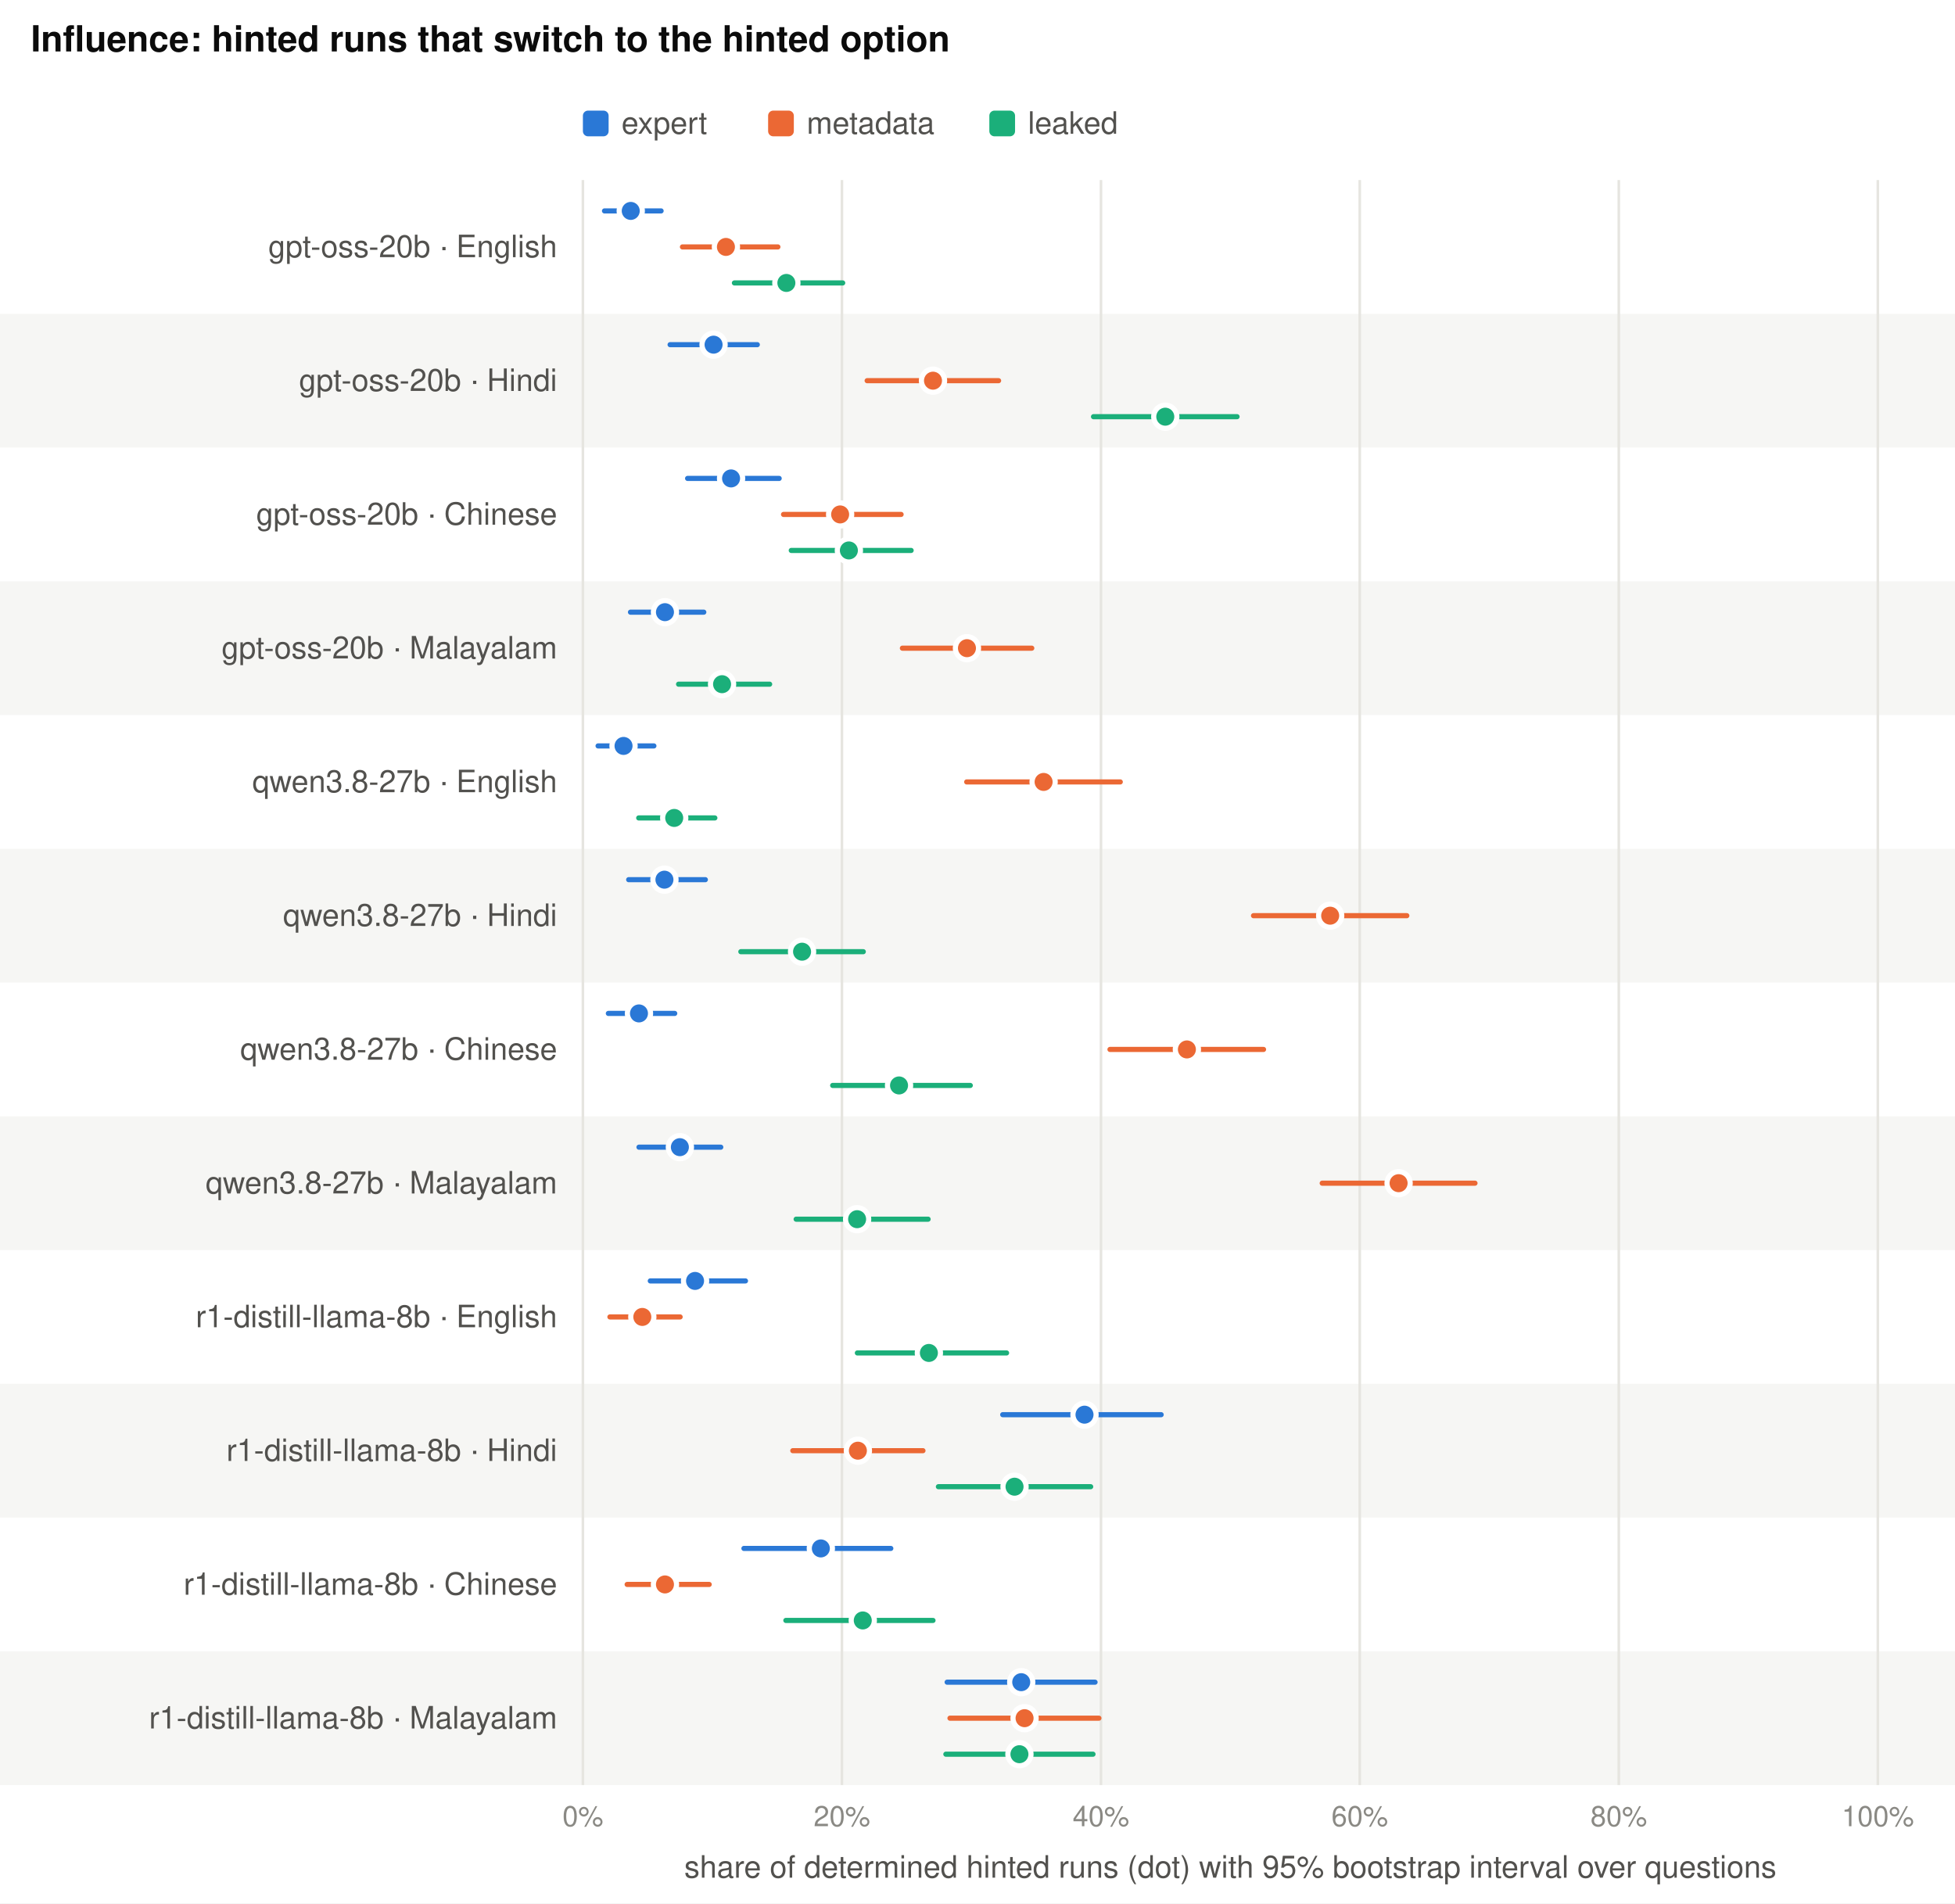
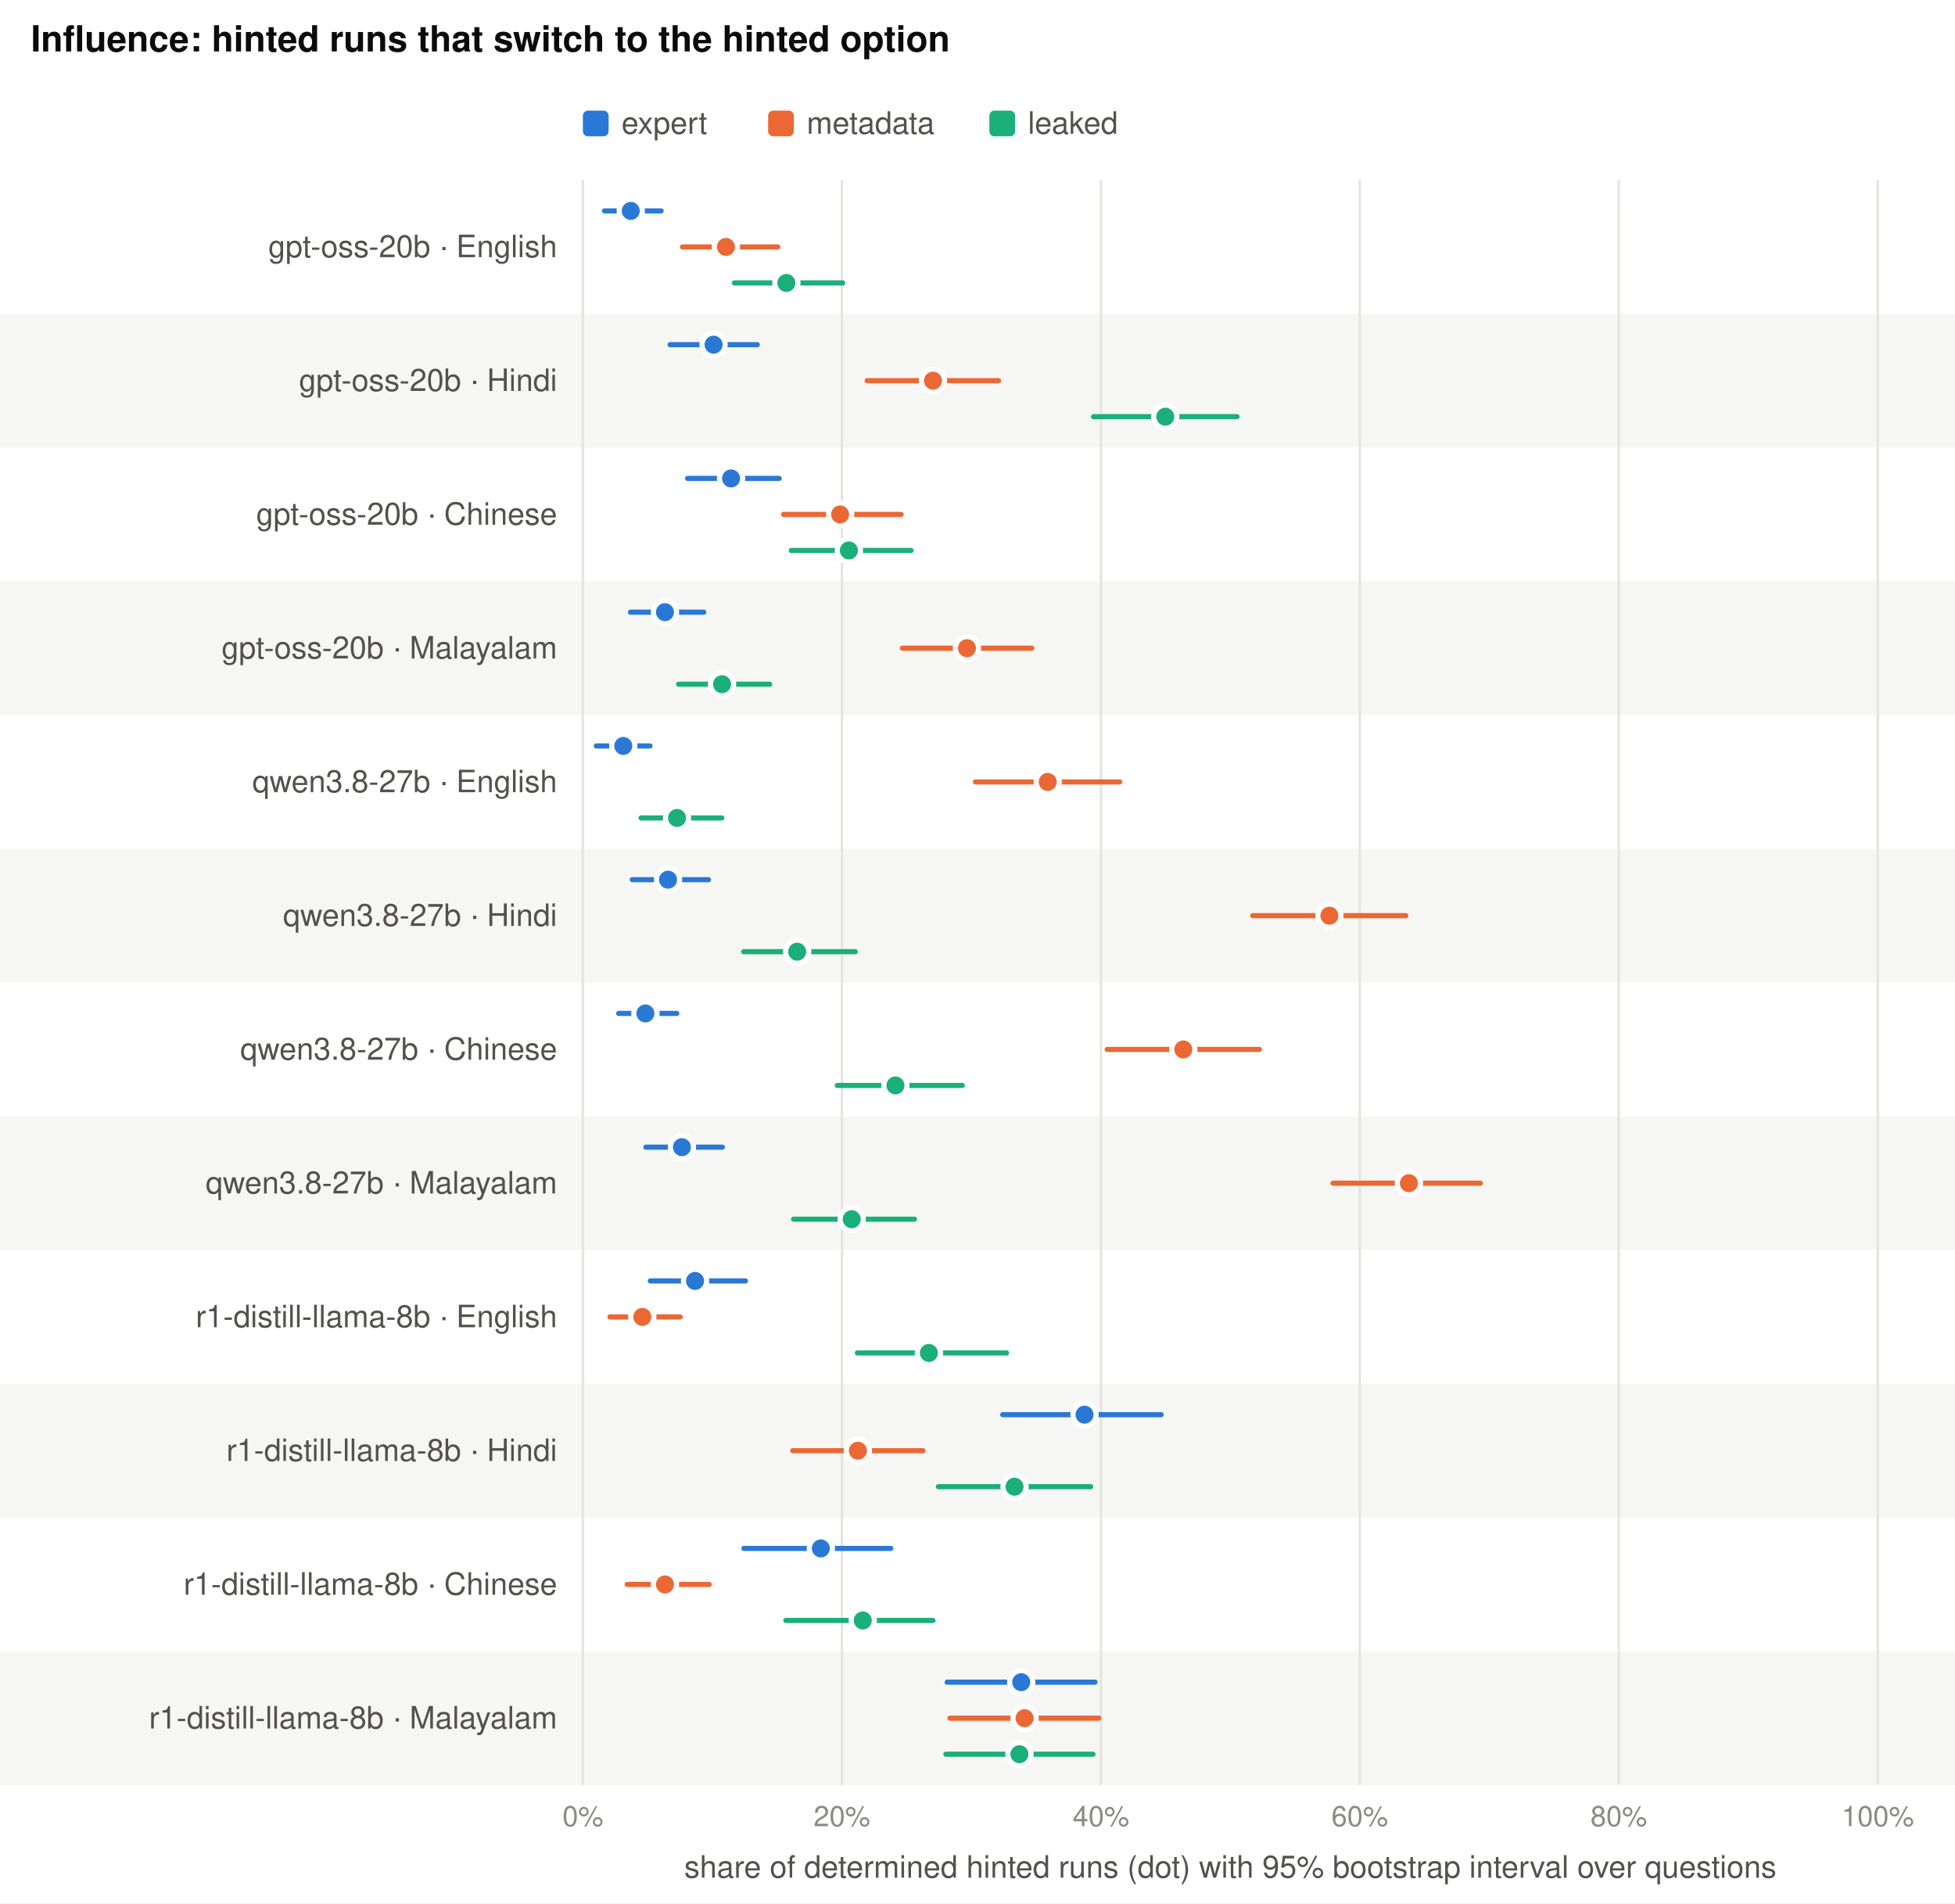
<svg xmlns="http://www.w3.org/2000/svg" width="760" height="740" viewBox="0 0 760 740" role="img">
  <rect width="100%" height="100%" fill="#ffffff" />
  <text x="12.0" y="20.0" font-size="14" fill="#0b0b0b" text-anchor="start" font-weight="bold" font-family="Helvetica, Arial, sans-serif">Influence: hinted runs that switch to the hinted option</text>
  <rect x="226.6" y="43" width="10" height="10" rx="2" fill="#2a78d6" />
  <text x="241.6" y="52.0" font-size="12" fill="#52514e" text-anchor="start" font-weight="normal" font-family="Helvetica, Arial, sans-serif">expert</text>
  <rect x="298.6" y="43" width="10" height="10" rx="2" fill="#eb6834" />
  <text x="313.6" y="52.0" font-size="12" fill="#52514e" text-anchor="start" font-weight="normal" font-family="Helvetica, Arial, sans-serif">metadata</text>
  <rect x="384.6" y="43" width="10" height="10" rx="2" fill="#1baf7a" />
  <text x="399.6" y="52.0" font-size="12" fill="#52514e" text-anchor="start" font-weight="normal" font-family="Helvetica, Arial, sans-serif">leaked</text>
  <rect x="0" y="122" width="760" height="52" fill="#f6f6f4" />
  <rect x="0" y="226" width="760" height="52" fill="#f6f6f4" />
  <rect x="0" y="330" width="760" height="52" fill="#f6f6f4" />
  <rect x="0" y="434" width="760" height="52" fill="#f6f6f4" />
  <rect x="0" y="538" width="760" height="52" fill="#f6f6f4" />
  <rect x="0" y="642" width="760" height="52" fill="#f6f6f4" />
  <line x1="226.6" y1="70" x2="226.6" y2="694" stroke="#e6e5e0" stroke-width="1" />
  <text x="226.6" y="710.0" font-size="11" fill="#8a8984" text-anchor="middle" font-weight="normal" font-family="Helvetica, Arial, sans-serif">0%</text>
  <line x1="327.3" y1="70" x2="327.3" y2="694" stroke="#e6e5e0" stroke-width="1" />
  <text x="327.3" y="710.0" font-size="11" fill="#8a8984" text-anchor="middle" font-weight="normal" font-family="Helvetica, Arial, sans-serif">20%</text>
  <line x1="428.0" y1="70" x2="428.0" y2="694" stroke="#e6e5e0" stroke-width="1" />
  <text x="428.0" y="710.0" font-size="11" fill="#8a8984" text-anchor="middle" font-weight="normal" font-family="Helvetica, Arial, sans-serif">40%</text>
  <line x1="528.6" y1="70" x2="528.6" y2="694" stroke="#e6e5e0" stroke-width="1" />
  <text x="528.6" y="710.0" font-size="11" fill="#8a8984" text-anchor="middle" font-weight="normal" font-family="Helvetica, Arial, sans-serif">60%</text>
  <line x1="629.3" y1="70" x2="629.3" y2="694" stroke="#e6e5e0" stroke-width="1" />
  <text x="629.3" y="710.0" font-size="11" fill="#8a8984" text-anchor="middle" font-weight="normal" font-family="Helvetica, Arial, sans-serif">80%</text>
  <line x1="730.0" y1="70" x2="730.0" y2="694" stroke="#e6e5e0" stroke-width="1" />
  <text x="730.0" y="710.0" font-size="11" fill="#8a8984" text-anchor="middle" font-weight="normal" font-family="Helvetica, Arial, sans-serif">100%</text>
  <text x="478.3" y="730.0" font-size="12" fill="#52514e" text-anchor="middle" font-weight="normal" font-family="Helvetica, Arial, sans-serif">share of determined hinted runs (dot) with 95% bootstrap interval over questions</text>
  <text x="216.6" y="100.0" font-size="12" fill="#52514e" text-anchor="end" font-weight="normal" font-family="Helvetica, Arial, sans-serif">gpt-oss-20b · English</text>
  <line x1="235.0" y1="82.0" x2="257.0" y2="82.0" stroke="#2a78d6" stroke-width="2" stroke-linecap="round" />
  <circle cx="245.2" cy="82.0" r="4.5" fill="#2a78d6" stroke="#ffffff" stroke-width="2" />
  <line x1="265.3" y1="96.0" x2="302.4" y2="96.0" stroke="#eb6834" stroke-width="2" stroke-linecap="round" />
  <circle cx="282.2" cy="96.0" r="4.5" fill="#eb6834" stroke="#ffffff" stroke-width="2" />
  <line x1="285.5" y1="110.0" x2="327.6" y2="110.0" stroke="#1baf7a" stroke-width="2" stroke-linecap="round" />
  <circle cx="305.7" cy="110.0" r="4.5" fill="#1baf7a" stroke="#ffffff" stroke-width="2" />
  <text x="216.6" y="152.0" font-size="12" fill="#52514e" text-anchor="end" font-weight="normal" font-family="Helvetica, Arial, sans-serif">gpt-oss-20b · Hindi</text>
  <line x1="260.5" y1="134.0" x2="294.4" y2="134.0" stroke="#2a78d6" stroke-width="2" stroke-linecap="round" />
  <circle cx="277.4" cy="134.0" r="4.5" fill="#2a78d6" stroke="#ffffff" stroke-width="2" />
  <line x1="337.1" y1="148.0" x2="388.2" y2="148.0" stroke="#eb6834" stroke-width="2" stroke-linecap="round" />
  <circle cx="362.7" cy="148.0" r="4.5" fill="#eb6834" stroke="#ffffff" stroke-width="2" />
  <line x1="425.1" y1="162.0" x2="480.9" y2="162.0" stroke="#1baf7a" stroke-width="2" stroke-linecap="round" />
  <circle cx="453.0" cy="162.0" r="4.5" fill="#1baf7a" stroke="#ffffff" stroke-width="2" />
  <text x="216.6" y="204.0" font-size="12" fill="#52514e" text-anchor="end" font-weight="normal" font-family="Helvetica, Arial, sans-serif">gpt-oss-20b · Chinese</text>
  <line x1="267.3" y1="186.0" x2="302.9" y2="186.0" stroke="#2a78d6" stroke-width="2" stroke-linecap="round" />
  <circle cx="284.2" cy="186.0" r="4.5" fill="#2a78d6" stroke="#ffffff" stroke-width="2" />
  <line x1="304.6" y1="200.0" x2="350.3" y2="200.0" stroke="#eb6834" stroke-width="2" stroke-linecap="round" />
  <circle cx="326.6" cy="200.0" r="4.5" fill="#eb6834" stroke="#ffffff" stroke-width="2" />
  <line x1="307.6" y1="214.0" x2="354.2" y2="214.0" stroke="#1baf7a" stroke-width="2" stroke-linecap="round" />
  <circle cx="330.0" cy="214.0" r="4.5" fill="#1baf7a" stroke="#ffffff" stroke-width="2" />
  <text x="216.6" y="256.0" font-size="12" fill="#52514e" text-anchor="end" font-weight="normal" font-family="Helvetica, Arial, sans-serif">gpt-oss-20b · Malayalam</text>
  <line x1="245.1" y1="238.0" x2="273.6" y2="238.0" stroke="#2a78d6" stroke-width="2" stroke-linecap="round" />
  <circle cx="258.5" cy="238.0" r="4.5" fill="#2a78d6" stroke="#ffffff" stroke-width="2" />
  <line x1="350.8" y1="252.0" x2="401.1" y2="252.0" stroke="#eb6834" stroke-width="2" stroke-linecap="round" />
  <circle cx="375.9" cy="252.0" r="4.5" fill="#eb6834" stroke="#ffffff" stroke-width="2" />
  <line x1="263.8" y1="266.0" x2="299.2" y2="266.0" stroke="#1baf7a" stroke-width="2" stroke-linecap="round" />
  <circle cx="280.7" cy="266.0" r="4.5" fill="#1baf7a" stroke="#ffffff" stroke-width="2" />
  <text x="216.6" y="308.0" font-size="12" fill="#52514e" text-anchor="end" font-weight="normal" font-family="Helvetica, Arial, sans-serif">qwen3.8-27b · English</text>
-   <line x1="232.5" y1="290.0" x2="254.2" y2="290.0" stroke="#2a78d6" stroke-width="2" stroke-linecap="round" />
-   <circle cx="242.4" cy="290.0" r="4.5" fill="#2a78d6" stroke="#ffffff" stroke-width="2" />
-   <line x1="375.8" y1="304.0" x2="435.5" y2="304.0" stroke="#eb6834" stroke-width="2" stroke-linecap="round" />
-   <circle cx="405.7" cy="304.0" r="4.5" fill="#eb6834" stroke="#ffffff" stroke-width="2" />
-   <line x1="248.3" y1="318.0" x2="277.9" y2="318.0" stroke="#1baf7a" stroke-width="2" stroke-linecap="round" />
-   <circle cx="262.1" cy="318.0" r="4.5" fill="#1baf7a" stroke="#ffffff" stroke-width="2" />
+   <line x1="231.8" y1="290.0" x2="252.7" y2="290.0" stroke="#2a78d6" stroke-width="2" stroke-linecap="round" />
+   <circle cx="242.3" cy="290.0" r="4.5" fill="#2a78d6" stroke="#ffffff" stroke-width="2" />
+   <line x1="379.2" y1="304.0" x2="435.3" y2="304.0" stroke="#eb6834" stroke-width="2" stroke-linecap="round" />
+   <circle cx="407.3" cy="304.0" r="4.5" fill="#eb6834" stroke="#ffffff" stroke-width="2" />
+   <line x1="249.2" y1="318.0" x2="280.6" y2="318.0" stroke="#1baf7a" stroke-width="2" stroke-linecap="round" />
+   <circle cx="263.2" cy="318.0" r="4.5" fill="#1baf7a" stroke="#ffffff" stroke-width="2" />
  <text x="216.6" y="360.0" font-size="12" fill="#52514e" text-anchor="end" font-weight="normal" font-family="Helvetica, Arial, sans-serif">qwen3.8-27b · Hindi</text>
-   <line x1="244.4" y1="342.0" x2="274.2" y2="342.0" stroke="#2a78d6" stroke-width="2" stroke-linecap="round" />
-   <circle cx="258.3" cy="342.0" r="4.5" fill="#2a78d6" stroke="#ffffff" stroke-width="2" />
-   <line x1="487.3" y1="356.0" x2="546.9" y2="356.0" stroke="#eb6834" stroke-width="2" stroke-linecap="round" />
-   <circle cx="517.1" cy="356.0" r="4.5" fill="#eb6834" stroke="#ffffff" stroke-width="2" />
-   <line x1="288.0" y1="370.0" x2="335.6" y2="370.0" stroke="#1baf7a" stroke-width="2" stroke-linecap="round" />
-   <circle cx="311.8" cy="370.0" r="4.5" fill="#1baf7a" stroke="#ffffff" stroke-width="2" />
+   <line x1="245.8" y1="342.0" x2="275.4" y2="342.0" stroke="#2a78d6" stroke-width="2" stroke-linecap="round" />
+   <circle cx="259.7" cy="342.0" r="4.5" fill="#2a78d6" stroke="#ffffff" stroke-width="2" />
+   <line x1="487.0" y1="356.0" x2="546.5" y2="356.0" stroke="#eb6834" stroke-width="2" stroke-linecap="round" />
+   <circle cx="516.8" cy="356.0" r="4.5" fill="#eb6834" stroke="#ffffff" stroke-width="2" />
+   <line x1="289.1" y1="370.0" x2="332.5" y2="370.0" stroke="#1baf7a" stroke-width="2" stroke-linecap="round" />
+   <circle cx="309.9" cy="370.0" r="4.5" fill="#1baf7a" stroke="#ffffff" stroke-width="2" />
  <text x="216.6" y="412.0" font-size="12" fill="#52514e" text-anchor="end" font-weight="normal" font-family="Helvetica, Arial, sans-serif">qwen3.8-27b · Chinese</text>
-   <line x1="236.5" y1="394.0" x2="262.3" y2="394.0" stroke="#2a78d6" stroke-width="2" stroke-linecap="round" />
-   <circle cx="248.4" cy="394.0" r="4.5" fill="#2a78d6" stroke="#ffffff" stroke-width="2" />
-   <line x1="431.5" y1="408.0" x2="491.2" y2="408.0" stroke="#eb6834" stroke-width="2" stroke-linecap="round" />
-   <circle cx="461.4" cy="408.0" r="4.5" fill="#eb6834" stroke="#ffffff" stroke-width="2" />
-   <line x1="323.7" y1="422.0" x2="377.2" y2="422.0" stroke="#1baf7a" stroke-width="2" stroke-linecap="round" />
-   <circle cx="349.5" cy="422.0" r="4.5" fill="#1baf7a" stroke="#ffffff" stroke-width="2" />
+   <line x1="240.5" y1="394.0" x2="263.1" y2="394.0" stroke="#2a78d6" stroke-width="2" stroke-linecap="round" />
+   <circle cx="250.9" cy="394.0" r="4.5" fill="#2a78d6" stroke="#ffffff" stroke-width="2" />
+   <line x1="430.4" y1="408.0" x2="489.6" y2="408.0" stroke="#eb6834" stroke-width="2" stroke-linecap="round" />
+   <circle cx="460.0" cy="408.0" r="4.5" fill="#eb6834" stroke="#ffffff" stroke-width="2" />
+   <line x1="325.5" y1="422.0" x2="374.1" y2="422.0" stroke="#1baf7a" stroke-width="2" stroke-linecap="round" />
+   <circle cx="348.1" cy="422.0" r="4.5" fill="#1baf7a" stroke="#ffffff" stroke-width="2" />
  <text x="216.6" y="464.0" font-size="12" fill="#52514e" text-anchor="end" font-weight="normal" font-family="Helvetica, Arial, sans-serif">qwen3.8-27b · Malayalam</text>
-   <line x1="248.4" y1="446.0" x2="280.2" y2="446.0" stroke="#2a78d6" stroke-width="2" stroke-linecap="round" />
-   <circle cx="264.3" cy="446.0" r="4.5" fill="#2a78d6" stroke="#ffffff" stroke-width="2" />
-   <line x1="514.0" y1="460.0" x2="573.4" y2="460.0" stroke="#eb6834" stroke-width="2" stroke-linecap="round" />
-   <circle cx="543.7" cy="460.0" r="4.5" fill="#eb6834" stroke="#ffffff" stroke-width="2" />
-   <line x1="309.5" y1="474.0" x2="360.8" y2="474.0" stroke="#1baf7a" stroke-width="2" stroke-linecap="round" />
-   <circle cx="333.2" cy="474.0" r="4.5" fill="#1baf7a" stroke="#ffffff" stroke-width="2" />
+   <line x1="251.1" y1="446.0" x2="280.8" y2="446.0" stroke="#2a78d6" stroke-width="2" stroke-linecap="round" />
+   <circle cx="265.1" cy="446.0" r="4.5" fill="#2a78d6" stroke="#ffffff" stroke-width="2" />
+   <line x1="518.2" y1="460.0" x2="575.5" y2="460.0" stroke="#eb6834" stroke-width="2" stroke-linecap="round" />
+   <circle cx="547.7" cy="460.0" r="4.5" fill="#eb6834" stroke="#ffffff" stroke-width="2" />
+   <line x1="308.5" y1="474.0" x2="355.5" y2="474.0" stroke="#1baf7a" stroke-width="2" stroke-linecap="round" />
+   <circle cx="331.1" cy="474.0" r="4.5" fill="#1baf7a" stroke="#ffffff" stroke-width="2" />
  <text x="216.6" y="516.0" font-size="12" fill="#52514e" text-anchor="end" font-weight="normal" font-family="Helvetica, Arial, sans-serif">r1-distill-llama-8b · English</text>
  <line x1="252.8" y1="498.0" x2="289.8" y2="498.0" stroke="#2a78d6" stroke-width="2" stroke-linecap="round" />
  <circle cx="270.2" cy="498.0" r="4.5" fill="#2a78d6" stroke="#ffffff" stroke-width="2" />
  <line x1="237.1" y1="512.0" x2="264.4" y2="512.0" stroke="#eb6834" stroke-width="2" stroke-linecap="round" />
  <circle cx="249.7" cy="512.0" r="4.5" fill="#eb6834" stroke="#ffffff" stroke-width="2" />
  <line x1="333.3" y1="526.0" x2="391.3" y2="526.0" stroke="#1baf7a" stroke-width="2" stroke-linecap="round" />
  <circle cx="361.1" cy="526.0" r="4.5" fill="#1baf7a" stroke="#ffffff" stroke-width="2" />
  <text x="216.6" y="568.0" font-size="12" fill="#52514e" text-anchor="end" font-weight="normal" font-family="Helvetica, Arial, sans-serif">r1-distill-llama-8b · Hindi</text>
  <line x1="389.8" y1="550.0" x2="451.4" y2="550.0" stroke="#2a78d6" stroke-width="2" stroke-linecap="round" />
  <circle cx="421.6" cy="550.0" r="4.5" fill="#2a78d6" stroke="#ffffff" stroke-width="2" />
  <line x1="308.2" y1="564.0" x2="358.8" y2="564.0" stroke="#eb6834" stroke-width="2" stroke-linecap="round" />
  <circle cx="333.5" cy="564.0" r="4.5" fill="#eb6834" stroke="#ffffff" stroke-width="2" />
  <line x1="364.8" y1="578.0" x2="424.0" y2="578.0" stroke="#1baf7a" stroke-width="2" stroke-linecap="round" />
  <circle cx="394.4" cy="578.0" r="4.5" fill="#1baf7a" stroke="#ffffff" stroke-width="2" />
  <text x="216.6" y="620.0" font-size="12" fill="#52514e" text-anchor="end" font-weight="normal" font-family="Helvetica, Arial, sans-serif">r1-distill-llama-8b · Chinese</text>
  <line x1="289.2" y1="602.0" x2="346.3" y2="602.0" stroke="#2a78d6" stroke-width="2" stroke-linecap="round" />
  <circle cx="319.1" cy="602.0" r="4.5" fill="#2a78d6" stroke="#ffffff" stroke-width="2" />
  <line x1="243.8" y1="616.0" x2="275.7" y2="616.0" stroke="#eb6834" stroke-width="2" stroke-linecap="round" />
  <circle cx="258.5" cy="616.0" r="4.5" fill="#eb6834" stroke="#ffffff" stroke-width="2" />
  <line x1="305.5" y1="630.0" x2="362.7" y2="630.0" stroke="#1baf7a" stroke-width="2" stroke-linecap="round" />
  <circle cx="335.4" cy="630.0" r="4.5" fill="#1baf7a" stroke="#ffffff" stroke-width="2" />
  <text x="216.6" y="672.0" font-size="12" fill="#52514e" text-anchor="end" font-weight="normal" font-family="Helvetica, Arial, sans-serif">r1-distill-llama-8b · Malayalam</text>
  <line x1="368.2" y1="654.0" x2="425.7" y2="654.0" stroke="#2a78d6" stroke-width="2" stroke-linecap="round" />
  <circle cx="397.0" cy="654.0" r="4.5" fill="#2a78d6" stroke="#ffffff" stroke-width="2" />
  <line x1="369.3" y1="668.0" x2="427.2" y2="668.0" stroke="#eb6834" stroke-width="2" stroke-linecap="round" />
  <circle cx="398.3" cy="668.0" r="4.5" fill="#eb6834" stroke="#ffffff" stroke-width="2" />
  <line x1="367.7" y1="682.0" x2="424.9" y2="682.0" stroke="#1baf7a" stroke-width="2" stroke-linecap="round" />
  <circle cx="396.3" cy="682.0" r="4.5" fill="#1baf7a" stroke="#ffffff" stroke-width="2" />
</svg>
